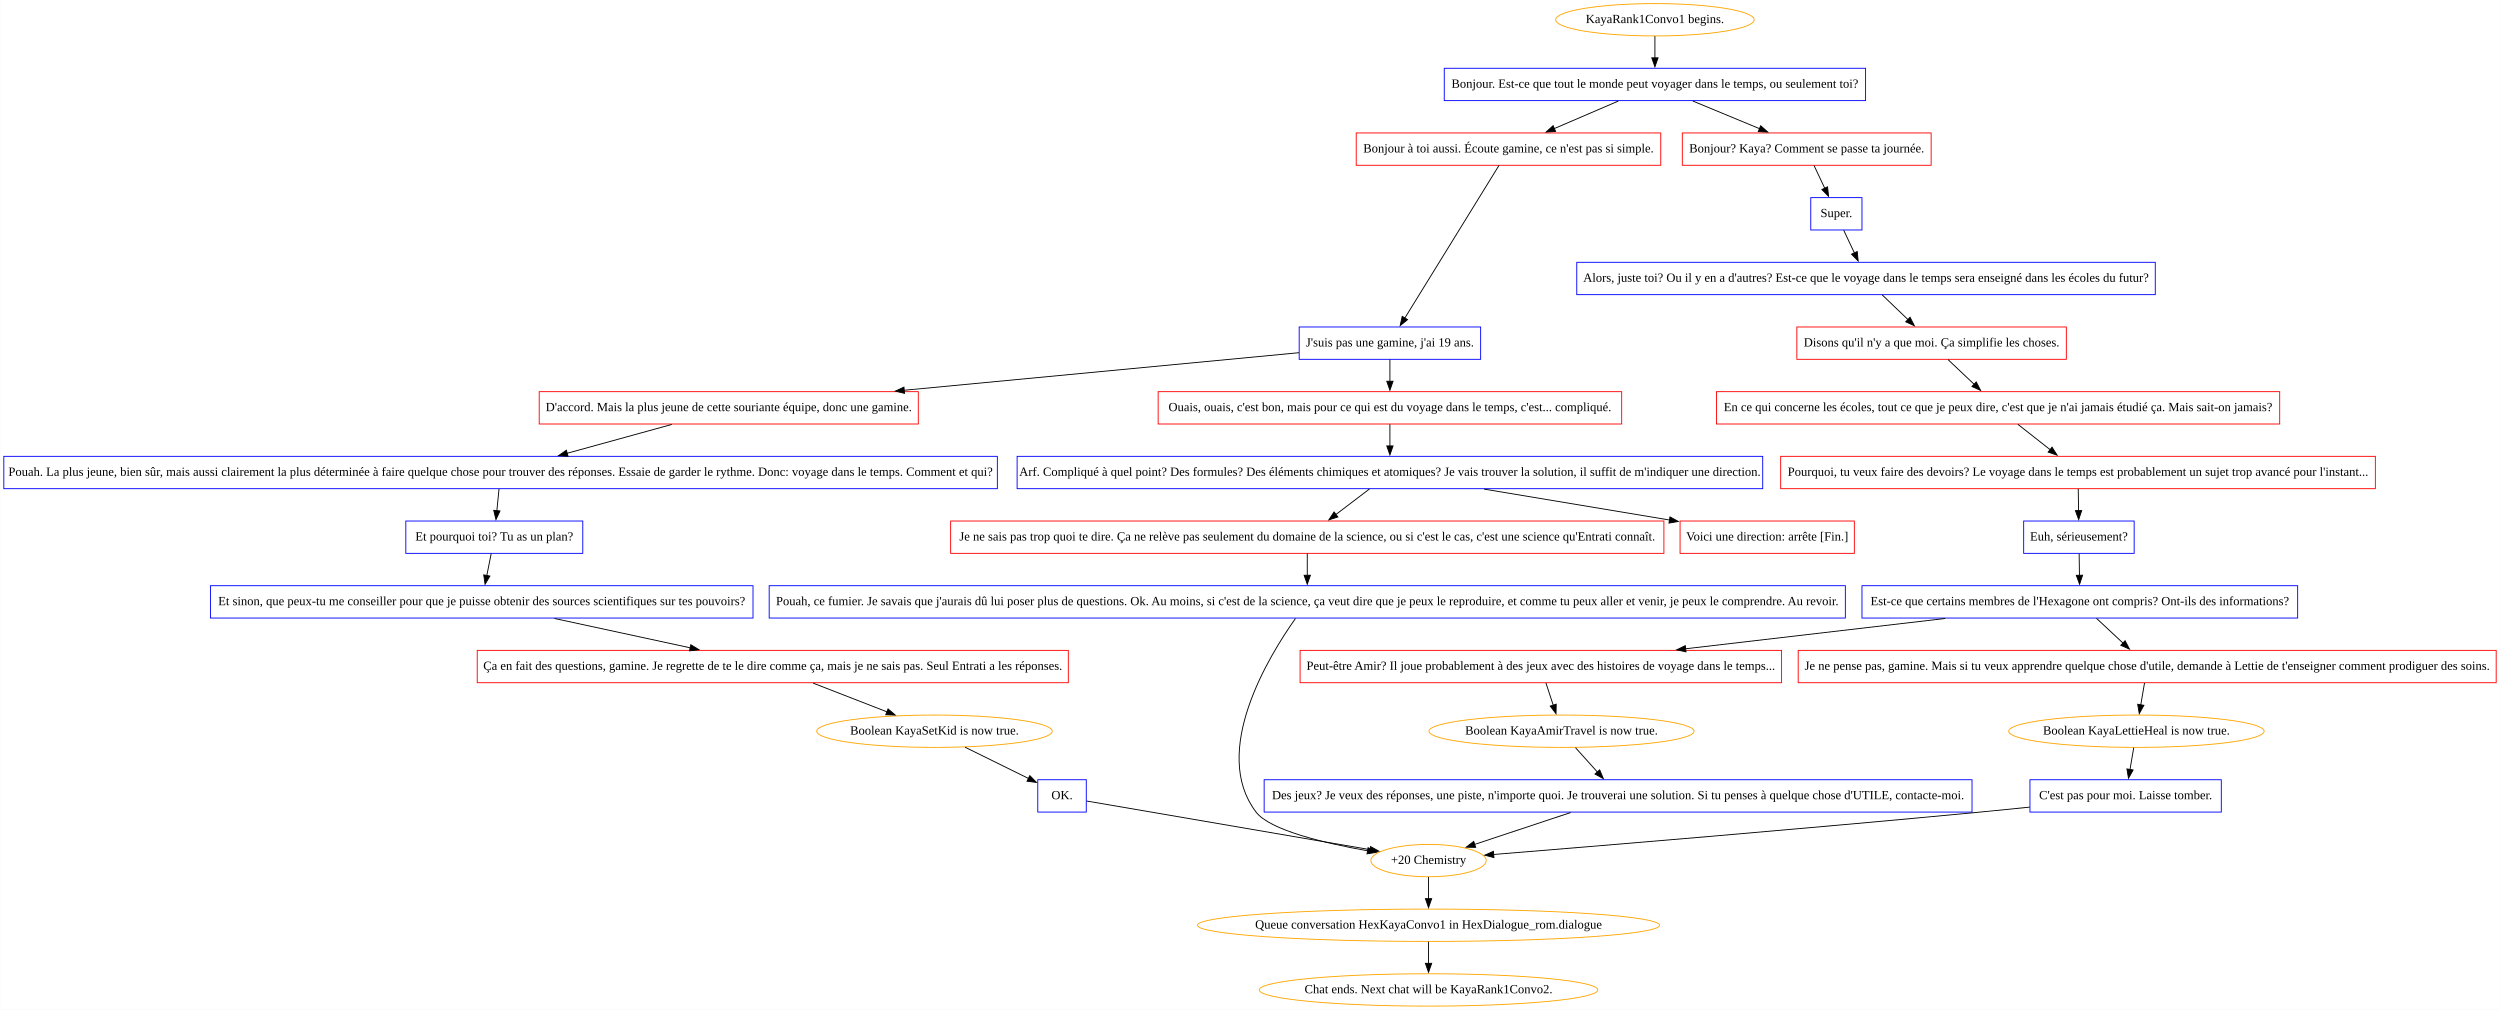
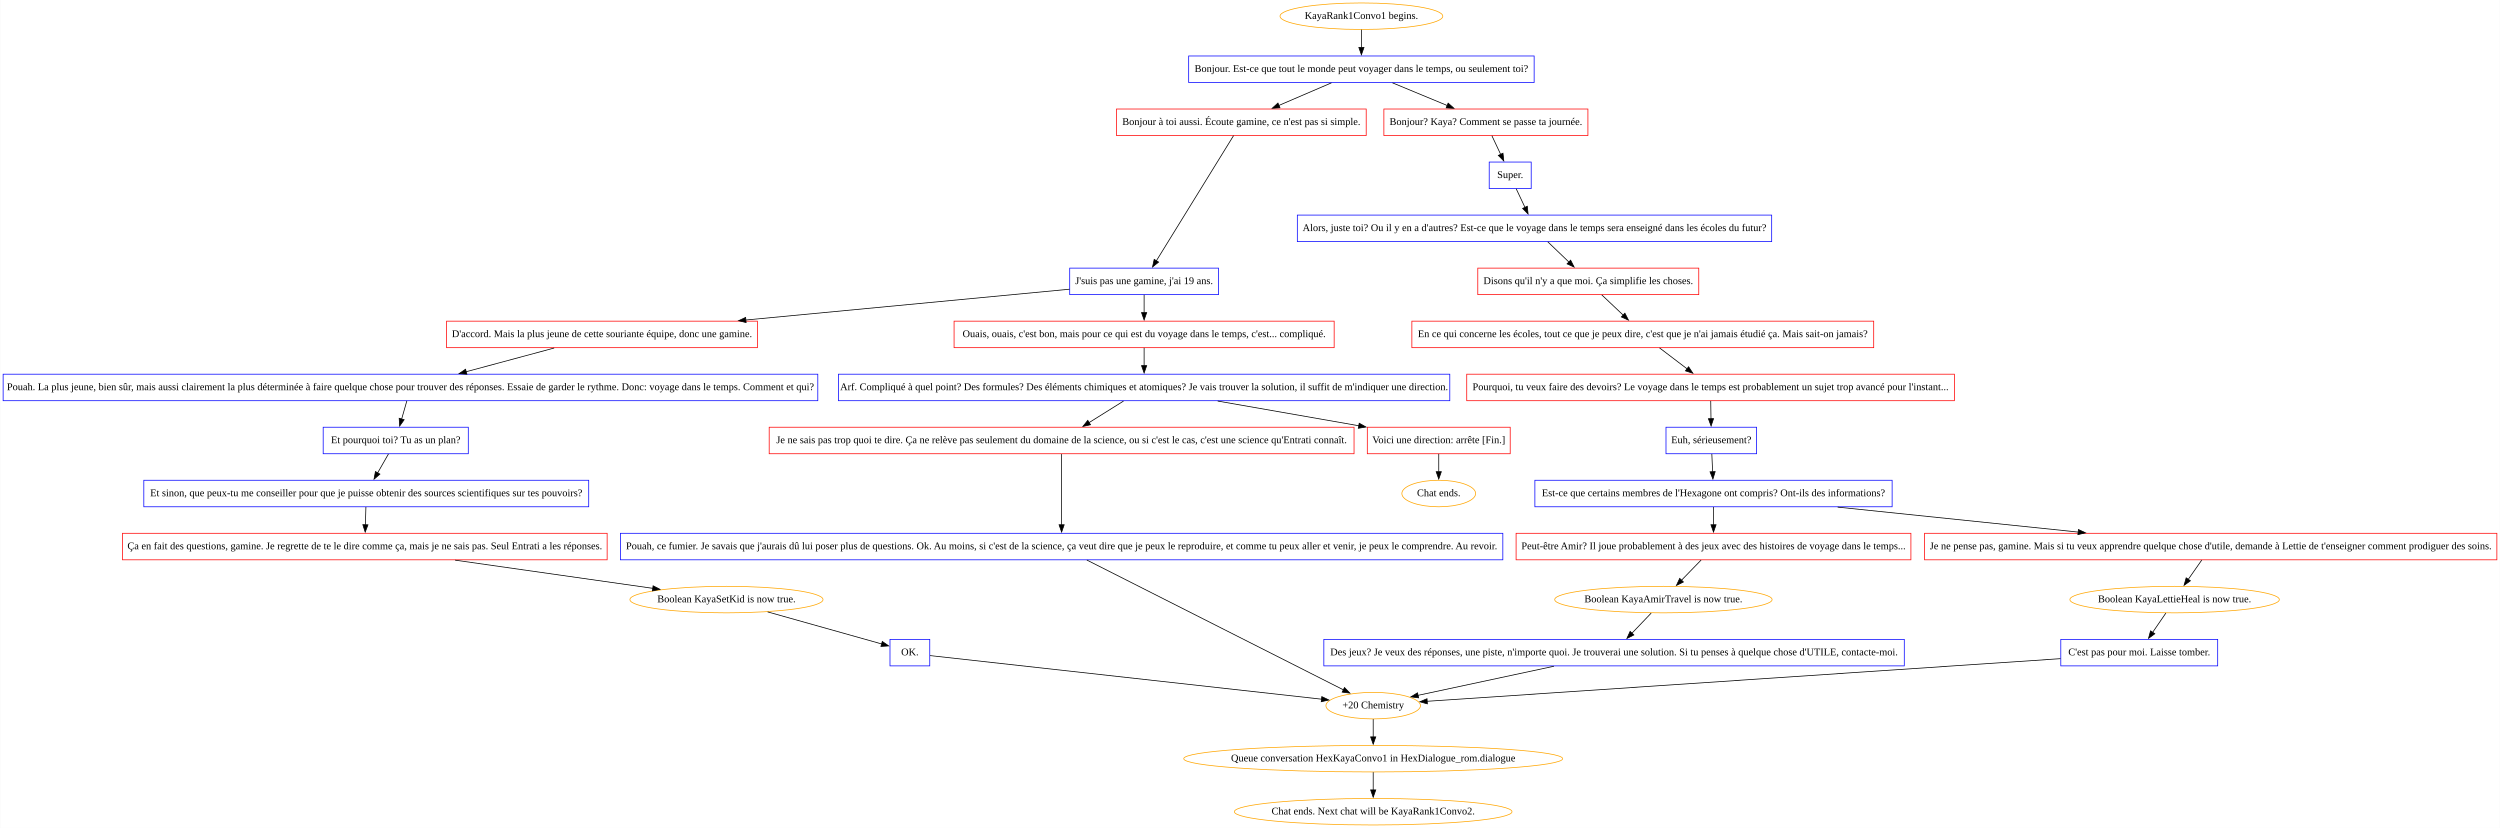
- <svg xmlns="http://www.w3.org/2000/svg" width="2783pt" height="1124pt" viewBox="0.00 0.00 2782.50 1124.00">
+ <svg xmlns="http://www.w3.org/2000/svg" width="3394pt" height="1124pt" viewBox="0.00 0.00 3393.50 1124.00">
  <g id="graph0" class="graph" transform="scale(1 1) rotate(0) translate(4 1120)">
-     <polygon fill="white" stroke="none" points="-4,4 -4,-1120 2778.5,-1120 2778.5,4 -4,4" />
+     <polygon fill="white" stroke="none" points="-4,4 -4,-1120 3389.5,-1120 3389.5,4 -4,4" />
    <g id="node1" class="node">
-       <ellipse fill="none" stroke="orange" cx="1838" cy="-1098" rx="110.48" ry="18" />
-       <text text-anchor="middle" x="1838" y="-1094.3" font-family="Times New Roman,serif" font-size="14.00">KayaRank1Convo1 begins.</text>
+       <ellipse fill="none" stroke="orange" cx="1844" cy="-1098" rx="110.48" ry="18" />
+       <text text-anchor="middle" x="1844" y="-1094.3" font-family="Times New Roman,serif" font-size="14.00">KayaRank1Convo1 begins.</text>
    </g>
    <g id="node2" class="node">
-       <polygon fill="none" stroke="blue" points="2072.5,-1044 1603.5,-1044 1603.5,-1008 2072.5,-1008 2072.5,-1044" />
-       <text text-anchor="middle" x="1838" y="-1022.3" font-family="Times New Roman,serif" font-size="14.00">Bonjour. Est-ce que tout le monde peut voyager dans le temps, ou seulement toi?</text>
+       <polygon fill="none" stroke="blue" points="2078.5,-1044 1609.5,-1044 1609.5,-1008 2078.5,-1008 2078.5,-1044" />
+       <text text-anchor="middle" x="1844" y="-1022.3" font-family="Times New Roman,serif" font-size="14.00">Bonjour. Est-ce que tout le monde peut voyager dans le temps, ou seulement toi?</text>
    </g>
    <g id="edge1" class="edge">
-       <path fill="none" stroke="black" d="M1838,-1079.7C1838,-1072.41 1838,-1063.73 1838,-1055.54" />
-       <polygon fill="black" stroke="black" points="1841.5,-1055.62 1838,-1045.62 1834.5,-1055.62 1841.5,-1055.62" />
+       <path fill="none" stroke="black" d="M1844,-1079.7C1844,-1072.41 1844,-1063.73 1844,-1055.54" />
+       <polygon fill="black" stroke="black" points="1847.5,-1055.62 1844,-1045.62 1840.5,-1055.62 1847.5,-1055.62" />
    </g>
    <g id="node3" class="node">
-       <polygon fill="none" stroke="red" points="1844.5,-972 1505.5,-972 1505.5,-936 1844.5,-936 1844.5,-972" />
-       <text text-anchor="middle" x="1675" y="-950.3" font-family="Times New Roman,serif" font-size="14.00">Bonjour à toi aussi. Écoute gamine, ce n'est pas si simple.</text>
+       <polygon fill="none" stroke="red" points="1850.5,-972 1511.5,-972 1511.5,-936 1850.5,-936 1850.5,-972" />
+       <text text-anchor="middle" x="1681" y="-950.3" font-family="Times New Roman,serif" font-size="14.00">Bonjour à toi aussi. Écoute gamine, ce n'est pas si simple.</text>
    </g>
    <g id="edge2" class="edge">
-       <path fill="none" stroke="black" d="M1797.29,-1007.52C1775.62,-998.21 1748.77,-986.68 1725.75,-976.79" />
-       <polygon fill="black" stroke="black" points="1727.43,-973.71 1716.87,-972.98 1724.67,-980.14 1727.43,-973.71" />
+       <path fill="none" stroke="black" d="M1803.29,-1007.52C1781.62,-998.21 1754.77,-986.68 1731.75,-976.79" />
+       <polygon fill="black" stroke="black" points="1733.43,-973.71 1722.87,-972.98 1730.67,-980.14 1733.43,-973.71" />
    </g>
    <g id="node4" class="node">
-       <polygon fill="none" stroke="red" points="2145.5,-972 1868.5,-972 1868.5,-936 2145.5,-936 2145.5,-972" />
-       <text text-anchor="middle" x="2007" y="-950.3" font-family="Times New Roman,serif" font-size="14.00">Bonjour? Kaya? Comment se passe ta journée.</text>
+       <polygon fill="none" stroke="red" points="2151.5,-972 1874.5,-972 1874.5,-936 2151.5,-936 2151.5,-972" />
+       <text text-anchor="middle" x="2013" y="-950.3" font-family="Times New Roman,serif" font-size="14.00">Bonjour? Kaya? Comment se passe ta journée.</text>
    </g>
    <g id="edge3" class="edge">
-       <path fill="none" stroke="black" d="M1880.21,-1007.52C1902.78,-998.17 1930.77,-986.57 1954.71,-976.66" />
-       <polygon fill="black" stroke="black" points="1955.74,-980.02 1963.64,-972.96 1953.06,-973.55 1955.74,-980.02" />
+       <path fill="none" stroke="black" d="M1886.21,-1007.52C1908.78,-998.17 1936.77,-986.57 1960.71,-976.66" />
+       <polygon fill="black" stroke="black" points="1961.74,-980.02 1969.64,-972.96 1959.06,-973.55 1961.74,-980.02" />
    </g>
    <g id="node5" class="node">
-       <polygon fill="none" stroke="blue" points="1644,-756 1442,-756 1442,-720 1644,-720 1644,-756" />
-       <text text-anchor="middle" x="1543" y="-734.3" font-family="Times New Roman,serif" font-size="14.00">J'suis pas une gamine, j'ai 19 ans.</text>
+       <polygon fill="none" stroke="blue" points="1650,-756 1448,-756 1448,-720 1650,-720 1650,-756" />
+       <text text-anchor="middle" x="1549" y="-734.3" font-family="Times New Roman,serif" font-size="14.00">J'suis pas une gamine, j'ai 19 ans.</text>
    </g>
    <g id="edge4" class="edge">
-       <path fill="none" stroke="black" d="M1664.42,-935.85C1641.49,-898.68 1587.07,-810.44 1559.54,-765.82" />
-       <polygon fill="black" stroke="black" points="1562.65,-764.19 1554.42,-757.52 1556.69,-767.87 1562.65,-764.19" />
+       <path fill="none" stroke="black" d="M1670.42,-935.85C1647.49,-898.68 1593.07,-810.44 1565.54,-765.82" />
+       <polygon fill="black" stroke="black" points="1568.65,-764.19 1560.42,-757.52 1562.69,-767.87 1568.65,-764.19" />
    </g>
    <g id="node6" class="node">
-       <polygon fill="none" stroke="blue" points="2068.5,-900 2011.5,-900 2011.5,-864 2068.5,-864 2068.5,-900" />
-       <text text-anchor="middle" x="2040" y="-878.3" font-family="Times New Roman,serif" font-size="14.00">Super. </text>
+       <polygon fill="none" stroke="blue" points="2074.5,-900 2017.5,-900 2017.5,-864 2074.5,-864 2074.5,-900" />
+       <text text-anchor="middle" x="2046" y="-878.3" font-family="Times New Roman,serif" font-size="14.00">Super. </text>
    </g>
    <g id="edge5" class="edge">
-       <path fill="none" stroke="black" d="M2015.16,-935.7C2018.75,-928.07 2023.07,-918.92 2027.08,-910.4" />
-       <polygon fill="black" stroke="black" points="2030.19,-912.01 2031.29,-901.47 2023.86,-909.03 2030.19,-912.01" />
+       <path fill="none" stroke="black" d="M2021.16,-935.7C2024.75,-928.07 2029.07,-918.92 2033.08,-910.4" />
+       <polygon fill="black" stroke="black" points="2036.19,-912.01 2037.29,-901.47 2029.86,-909.03 2036.19,-912.01" />
    </g>
    <g id="node7" class="node">
-       <polygon fill="none" stroke="red" points="1018,-684 596,-684 596,-648 1018,-648 1018,-684" />
-       <text text-anchor="middle" x="807" y="-662.3" font-family="Times New Roman,serif" font-size="14.00">D'accord. Mais la plus jeune de cette souriante équipe, donc une gamine.</text>
+       <polygon fill="none" stroke="red" points="1024,-684 602,-684 602,-648 1024,-648 1024,-684" />
+       <text text-anchor="middle" x="813" y="-662.3" font-family="Times New Roman,serif" font-size="14.00">D'accord. Mais la plus jeune de cette souriante équipe, donc une gamine.</text>
    </g>
    <g id="edge6" class="edge">
-       <path fill="none" stroke="black" d="M1441.82,-727.38C1328.94,-716.64 1143.62,-699.02 1002.27,-685.57" />
-       <polygon fill="black" stroke="black" points="1002.68,-682.1 992.4,-684.63 1002.02,-689.06 1002.68,-682.1" />
+       <path fill="none" stroke="black" d="M1447.82,-727.38C1334.94,-716.64 1149.62,-699.02 1008.27,-685.57" />
+       <polygon fill="black" stroke="black" points="1008.68,-682.1 998.4,-684.63 1008.02,-689.06 1008.68,-682.1" />
    </g>
    <g id="node8" class="node">
-       <polygon fill="none" stroke="red" points="1801,-684 1285,-684 1285,-648 1801,-648 1801,-684" />
-       <text text-anchor="middle" x="1543" y="-662.3" font-family="Times New Roman,serif" font-size="14.00">Ouais, ouais, c'est bon, mais pour ce qui est du voyage dans le temps, c'est... compliqué.</text>
+       <polygon fill="none" stroke="red" points="1807,-684 1291,-684 1291,-648 1807,-648 1807,-684" />
+       <text text-anchor="middle" x="1549" y="-662.3" font-family="Times New Roman,serif" font-size="14.00">Ouais, ouais, c'est bon, mais pour ce qui est du voyage dans le temps, c'est... compliqué.</text>
    </g>
    <g id="edge7" class="edge">
-       <path fill="none" stroke="black" d="M1543,-719.7C1543,-712.41 1543,-703.73 1543,-695.54" />
-       <polygon fill="black" stroke="black" points="1546.5,-695.62 1543,-685.62 1539.5,-695.62 1546.5,-695.62" />
+       <path fill="none" stroke="black" d="M1549,-719.7C1549,-712.41 1549,-703.73 1549,-695.54" />
+       <polygon fill="black" stroke="black" points="1552.5,-695.62 1549,-685.62 1545.5,-695.62 1552.5,-695.62" />
    </g>
    <g id="node9" class="node">
-       <polygon fill="none" stroke="blue" points="2395,-828 1751,-828 1751,-792 2395,-792 2395,-828" />
-       <text text-anchor="middle" x="2073" y="-806.3" font-family="Times New Roman,serif" font-size="14.00">Alors, juste toi? Ou il y en a d'autres? Est-ce que le voyage dans le temps sera enseigné dans les écoles du futur?</text>
+       <polygon fill="none" stroke="blue" points="2401,-828 1757,-828 1757,-792 2401,-792 2401,-828" />
+       <text text-anchor="middle" x="2079" y="-806.3" font-family="Times New Roman,serif" font-size="14.00">Alors, juste toi? Ou il y en a d'autres? Est-ce que le voyage dans le temps sera enseigné dans les écoles du futur?</text>
    </g>
    <g id="edge8" class="edge">
-       <path fill="none" stroke="black" d="M2048.16,-863.7C2051.75,-856.07 2056.07,-846.92 2060.08,-838.4" />
-       <polygon fill="black" stroke="black" points="2063.19,-840.01 2064.29,-829.47 2056.86,-837.03 2063.19,-840.01" />
+       <path fill="none" stroke="black" d="M2054.16,-863.7C2057.75,-856.07 2062.07,-846.92 2066.08,-838.4" />
+       <polygon fill="black" stroke="black" points="2069.19,-840.01 2070.29,-829.47 2062.86,-837.03 2069.19,-840.01" />
    </g>
    <g id="node10" class="node">
      <polygon fill="none" stroke="blue" points="1106,-612 0,-612 0,-576 1106,-576 1106,-612" />
      <text text-anchor="middle" x="553" y="-590.3" font-family="Times New Roman,serif" font-size="14.00">Pouah. La plus jeune, bien sûr, mais aussi clairement la plus déterminée à faire quelque chose pour trouver des réponses. Essaie de garder le rythme. Donc: voyage dans le temps. Comment et qui?</text>
    </g>
    <g id="edge9" class="edge">
-       <path fill="none" stroke="black" d="M743.56,-647.52C708.12,-637.75 663.78,-625.53 626.79,-615.34" />
-       <polygon fill="black" stroke="black" points="628.1,-612.07 617.53,-612.78 626.24,-618.81 628.1,-612.07" />
+       <path fill="none" stroke="black" d="M748.06,-647.52C711.78,-637.75 666.4,-625.53 628.54,-615.34" />
+       <polygon fill="black" stroke="black" points="629.59,-612 619.02,-612.78 627.77,-618.75 629.59,-612" />
    </g>
    <g id="node11" class="node">
-       <polygon fill="none" stroke="blue" points="1958,-612 1128,-612 1128,-576 1958,-576 1958,-612" />
-       <text text-anchor="middle" x="1543" y="-590.3" font-family="Times New Roman,serif" font-size="14.00">Arf. Compliqué à quel point? Des formules? Des éléments chimiques et atomiques? Je vais trouver la solution, il suffit de m'indiquer une direction.</text>
+       <polygon fill="none" stroke="blue" points="1964,-612 1134,-612 1134,-576 1964,-576 1964,-612" />
+       <text text-anchor="middle" x="1549" y="-590.3" font-family="Times New Roman,serif" font-size="14.00">Arf. Compliqué à quel point? Des formules? Des éléments chimiques et atomiques? Je vais trouver la solution, il suffit de m'indiquer une direction.</text>
    </g>
    <g id="edge10" class="edge">
-       <path fill="none" stroke="black" d="M1543,-647.7C1543,-640.41 1543,-631.73 1543,-623.54" />
-       <polygon fill="black" stroke="black" points="1546.5,-623.62 1543,-613.62 1539.5,-623.62 1546.5,-623.62" />
+       <path fill="none" stroke="black" d="M1549,-647.7C1549,-640.41 1549,-631.73 1549,-623.54" />
+       <polygon fill="black" stroke="black" points="1552.5,-623.62 1549,-613.62 1545.5,-623.62 1552.5,-623.62" />
    </g>
    <g id="node12" class="node">
-       <polygon fill="none" stroke="red" points="2296,-756 1996,-756 1996,-720 2296,-720 2296,-756" />
-       <text text-anchor="middle" x="2146" y="-734.3" font-family="Times New Roman,serif" font-size="14.00">Disons qu'il n'y a que moi. Ça simplifie les choses.</text>
+       <polygon fill="none" stroke="red" points="2302,-756 2002,-756 2002,-720 2302,-720 2302,-756" />
+       <text text-anchor="middle" x="2152" y="-734.3" font-family="Times New Roman,serif" font-size="14.00">Disons qu'il n'y a que moi. Ça simplifie les choses.</text>
    </g>
    <g id="edge11" class="edge">
-       <path fill="none" stroke="black" d="M2091.04,-791.7C2099.73,-783.37 2110.31,-773.22 2119.86,-764.07" />
-       <polygon fill="black" stroke="black" points="2122.02,-766.84 2126.82,-757.39 2117.18,-761.79 2122.02,-766.84" />
+       <path fill="none" stroke="black" d="M2097.04,-791.7C2105.73,-783.37 2116.31,-773.22 2125.86,-764.07" />
+       <polygon fill="black" stroke="black" points="2128.02,-766.84 2132.82,-757.39 2123.18,-761.79 2128.02,-766.84" />
    </g>
    <g id="node13" class="node">
-       <polygon fill="none" stroke="blue" points="644.5,-540 447.5,-540 447.5,-504 644.5,-504 644.5,-540" />
-       <text text-anchor="middle" x="546" y="-518.3" font-family="Times New Roman,serif" font-size="14.00">Et pourquoi toi? Tu as un plan? </text>
+       <polygon fill="none" stroke="blue" points="631.5,-540 434.5,-540 434.5,-504 631.5,-504 631.5,-540" />
+       <text text-anchor="middle" x="533" y="-518.3" font-family="Times New Roman,serif" font-size="14.00">Et pourquoi toi? Tu as un plan? </text>
    </g>
    <g id="edge12" class="edge">
-       <path fill="none" stroke="black" d="M551.27,-575.7C550.54,-568.41 549.67,-559.73 548.85,-551.54" />
-       <polygon fill="black" stroke="black" points="552.34,-551.21 547.86,-541.61 545.37,-551.91 552.34,-551.21" />
+       <path fill="none" stroke="black" d="M548.06,-575.7C545.92,-568.24 543.38,-559.32 540.99,-550.97" />
+       <polygon fill="black" stroke="black" points="544.42,-550.21 538.3,-541.56 537.68,-552.14 544.42,-550.21" />
    </g>
    <g id="node14" class="node">
-       <polygon fill="none" stroke="red" points="1848,-540 1054,-540 1054,-504 1848,-504 1848,-540" />
-       <text text-anchor="middle" x="1451" y="-518.3" font-family="Times New Roman,serif" font-size="14.00">Je ne sais pas trop quoi te dire. Ça ne relève pas seulement du domaine de la science, ou si c'est le cas, c'est une science qu'Entrati connaît.</text>
+       <polygon fill="none" stroke="red" points="1834,-540 1040,-540 1040,-504 1834,-504 1834,-540" />
+       <text text-anchor="middle" x="1437" y="-518.3" font-family="Times New Roman,serif" font-size="14.00">Je ne sais pas trop quoi te dire. Ça ne relève pas seulement du domaine de la science, ou si c'est le cas, c'est une science qu'Entrati connaît.</text>
    </g>
    <g id="edge13" class="edge">
-       <path fill="none" stroke="black" d="M1520.26,-575.7C1508.98,-567.11 1495.17,-556.61 1482.86,-547.24" />
-       <polygon fill="black" stroke="black" points="1485.08,-544.53 1475,-541.26 1480.84,-550.1 1485.08,-544.53" />
+       <path fill="none" stroke="black" d="M1521.03,-575.52C1506.89,-566.68 1489.54,-555.84 1474.28,-546.3" />
+       <polygon fill="black" stroke="black" points="1476.24,-543.39 1465.9,-541.06 1472.53,-549.33 1476.24,-543.39" />
    </g>
    <g id="node15" class="node">
-       <polygon fill="none" stroke="red" points="2060,-540 1866,-540 1866,-504 2060,-504 2060,-540" />
-       <text text-anchor="middle" x="1963" y="-518.3" font-family="Times New Roman,serif" font-size="14.00">Voici une direction: arrête [Fin.]</text>
+       <polygon fill="none" stroke="red" points="2046,-540 1852,-540 1852,-504 2046,-504 2046,-540" />
+       <text text-anchor="middle" x="1949" y="-518.3" font-family="Times New Roman,serif" font-size="14.00">Voici une direction: arrête [Fin.]</text>
    </g>
    <g id="edge14" class="edge">
-       <path fill="none" stroke="black" d="M1647.9,-575.52C1710.82,-565.03 1790.69,-551.72 1854.28,-541.12" />
-       <polygon fill="black" stroke="black" points="1854.77,-544.59 1864.06,-539.49 1853.62,-537.68 1854.77,-544.59" />
+       <path fill="none" stroke="black" d="M1648.91,-575.52C1707.29,-565.3 1781,-552.4 1840.76,-541.94" />
+       <polygon fill="black" stroke="black" points="1841.01,-545.45 1850.26,-540.28 1839.8,-538.56 1841.01,-545.45" />
    </g>
    <g id="node16" class="node">
-       <polygon fill="none" stroke="red" points="2533.5,-684 1906.5,-684 1906.5,-648 2533.5,-648 2533.5,-684" />
-       <text text-anchor="middle" x="2220" y="-662.3" font-family="Times New Roman,serif" font-size="14.00">En ce qui concerne les écoles, tout ce que je peux dire, c'est que je n'ai jamais étudié ça. Mais sait-on jamais? </text>
+       <polygon fill="none" stroke="red" points="2539.5,-684 1912.5,-684 1912.5,-648 2539.5,-648 2539.5,-684" />
+       <text text-anchor="middle" x="2226" y="-662.3" font-family="Times New Roman,serif" font-size="14.00">En ce qui concerne les écoles, tout ce que je peux dire, c'est que je n'ai jamais étudié ça. Mais sait-on jamais? </text>
    </g>
    <g id="edge15" class="edge">
-       <path fill="none" stroke="black" d="M2164.29,-719.7C2173.1,-711.37 2183.82,-701.22 2193.5,-692.07" />
-       <polygon fill="black" stroke="black" points="2195.7,-694.8 2200.56,-685.39 2190.89,-689.72 2195.7,-694.8" />
+       <path fill="none" stroke="black" d="M2170.29,-719.7C2179.1,-711.37 2189.82,-701.22 2199.5,-692.07" />
+       <polygon fill="black" stroke="black" points="2201.7,-694.8 2206.56,-685.39 2196.89,-689.72 2201.7,-694.8" />
    </g>
    <g id="node17" class="node">
-       <polygon fill="none" stroke="blue" points="834,-468 230,-468 230,-432 834,-432 834,-468" />
-       <text text-anchor="middle" x="532" y="-446.3" font-family="Times New Roman,serif" font-size="14.00">Et sinon, que peux-tu me conseiller pour que je puisse obtenir des sources scientifiques sur tes pouvoirs?</text>
+       <polygon fill="none" stroke="blue" points="795,-468 191,-468 191,-432 795,-432 795,-468" />
+       <text text-anchor="middle" x="493" y="-446.3" font-family="Times New Roman,serif" font-size="14.00">Et sinon, que peux-tu me conseiller pour que je puisse obtenir des sources scientifiques sur tes pouvoirs?</text>
    </g>
    <g id="edge16" class="edge">
-       <path fill="none" stroke="black" d="M542.54,-503.7C541.06,-496.32 539.3,-487.52 537.65,-479.25" />
-       <polygon fill="black" stroke="black" points="541.11,-478.71 535.72,-469.59 534.25,-480.08 541.11,-478.71" />
+       <path fill="none" stroke="black" d="M523.11,-503.7C518.66,-495.9 513.29,-486.51 508.33,-477.83" />
+       <polygon fill="black" stroke="black" points="511.53,-476.36 503.52,-469.42 505.45,-479.84 511.53,-476.36" />
    </g>
    <g id="node18" class="node">
-       <polygon fill="none" stroke="blue" points="2050,-468 852,-468 852,-432 2050,-432 2050,-468" />
-       <text text-anchor="middle" x="1451" y="-446.3" font-family="Times New Roman,serif" font-size="14.00">Pouah, ce fumier. Je savais que j'aurais dû lui poser plus de questions. Ok. Au moins, si c'est de la science, ça veut dire que je peux le reproduire, et comme tu peux aller et venir, je peux le comprendre. Au revoir.</text>
+       <polygon fill="none" stroke="blue" points="2036,-396 838,-396 838,-360 2036,-360 2036,-396" />
+       <text text-anchor="middle" x="1437" y="-374.3" font-family="Times New Roman,serif" font-size="14.00">Pouah, ce fumier. Je savais que j'aurais dû lui poser plus de questions. Ok. Au moins, si c'est de la science, ça veut dire que je peux le reproduire, et comme tu peux aller et venir, je peux le comprendre. Au revoir.</text>
    </g>
    <g id="edge17" class="edge">
-       <path fill="none" stroke="black" d="M1451,-503.7C1451,-496.41 1451,-487.73 1451,-479.54" />
-       <polygon fill="black" stroke="black" points="1454.5,-479.62 1451,-469.62 1447.5,-479.62 1454.5,-479.62" />
+       <path fill="none" stroke="black" d="M1437,-503.59C1437,-479.61 1437,-436.14 1437,-407.42" />
+       <polygon fill="black" stroke="black" points="1440.5,-407.62 1437,-397.62 1433.5,-407.62 1440.5,-407.62" />
    </g>
    <g id="node19" class="node">
-       <polygon fill="none" stroke="red" points="2640,-612 1978,-612 1978,-576 2640,-576 2640,-612" />
-       <text text-anchor="middle" x="2309" y="-590.3" font-family="Times New Roman,serif" font-size="14.00">Pourquoi, tu veux faire des devoirs? Le voyage dans le temps est probablement un sujet trop avancé pour l'instant...</text>
+       <ellipse fill="none" stroke="orange" cx="1949" cy="-450" rx="50.09" ry="18" />
+       <text text-anchor="middle" x="1949" y="-446.3" font-family="Times New Roman,serif" font-size="14.00">Chat ends.</text>
    </g>
    <g id="edge18" class="edge">
-       <path fill="none" stroke="black" d="M2242,-647.7C2252.91,-639.11 2266.27,-628.61 2278.18,-619.24" />
-       <polygon fill="black" stroke="black" points="2280.06,-622.22 2285.75,-613.28 2275.73,-616.71 2280.06,-622.22" />
+       <path fill="none" stroke="black" d="M1949,-503.7C1949,-496.41 1949,-487.73 1949,-479.54" />
+       <polygon fill="black" stroke="black" points="1952.5,-479.62 1949,-469.62 1945.5,-479.62 1952.5,-479.62" />
    </g>
    <g id="node20" class="node">
-       <polygon fill="none" stroke="red" points="1185,-396 527,-396 527,-360 1185,-360 1185,-396" />
-       <text text-anchor="middle" x="856" y="-374.3" font-family="Times New Roman,serif" font-size="14.00">Ça en fait des questions, gamine. Je regrette de te le dire comme ça, mais je ne sais pas. Seul Entrati a les réponses.</text>
+       <polygon fill="none" stroke="red" points="2649,-612 1987,-612 1987,-576 2649,-576 2649,-612" />
+       <text text-anchor="middle" x="2318" y="-590.3" font-family="Times New Roman,serif" font-size="14.00">Pourquoi, tu veux faire des devoirs? Le voyage dans le temps est probablement un sujet trop avancé pour l'instant...</text>
    </g>
    <g id="edge19" class="edge">
-       <path fill="none" stroke="black" d="M612.92,-431.52C658.82,-421.6 716.42,-409.16 764.02,-398.87" />
-       <polygon fill="black" stroke="black" points="764.75,-402.29 773.79,-396.76 763.27,-395.45 764.75,-402.29" />
+       <path fill="none" stroke="black" d="M2248.74,-647.7C2260.02,-639.11 2273.83,-628.61 2286.14,-619.24" />
+       <polygon fill="black" stroke="black" points="2288.16,-622.1 2294,-613.26 2283.92,-616.53 2288.16,-622.1" />
    </g>
    <g id="node21" class="node">
-       <ellipse fill="none" stroke="orange" cx="1586" cy="-162" rx="64.19" ry="18" />
-       <text text-anchor="middle" x="1586" y="-158.3" font-family="Times New Roman,serif" font-size="14.00">+20 Chemistry</text>
+       <polygon fill="none" stroke="red" points="820,-396 162,-396 162,-360 820,-360 820,-396" />
+       <text text-anchor="middle" x="491" y="-374.3" font-family="Times New Roman,serif" font-size="14.00">Ça en fait des questions, gamine. Je regrette de te le dire comme ça, mais je ne sais pas. Seul Entrati a les réponses.</text>
    </g>
    <g id="edge20" class="edge">
-       <path fill="none" stroke="black" d="M1437.88,-431.52C1408.31,-389.83 1342.92,-283.1 1394,-216 1409.26,-195.96 1469.31,-181.57 1518.24,-172.88" />
-       <polygon fill="black" stroke="black" points="1518.69,-176.36 1527.95,-171.21 1517.5,-169.46 1518.69,-176.36" />
+       <path fill="none" stroke="black" d="M492.51,-431.7C492.3,-424.41 492.05,-415.73 491.82,-407.54" />
+       <polygon fill="black" stroke="black" points="495.32,-407.51 491.53,-397.62 488.32,-407.71 495.32,-407.51" />
    </g>
    <g id="node22" class="node">
-       <polygon fill="none" stroke="blue" points="2371.5,-540 2248.5,-540 2248.5,-504 2371.5,-504 2371.5,-540" />
-       <text text-anchor="middle" x="2310" y="-518.3" font-family="Times New Roman,serif" font-size="14.00">Euh, sérieusement?</text>
+       <ellipse fill="none" stroke="orange" cx="1860" cy="-162" rx="64.19" ry="18" />
+       <text text-anchor="middle" x="1860" y="-158.3" font-family="Times New Roman,serif" font-size="14.00">+20 Chemistry</text>
    </g>
    <g id="edge21" class="edge">
-       <path fill="none" stroke="black" d="M2309.25,-575.7C2309.35,-568.41 2309.48,-559.73 2309.59,-551.54" />
-       <polygon fill="black" stroke="black" points="2313.09,-551.67 2309.73,-541.62 2306.09,-551.57 2313.09,-551.67" />
+       <path fill="none" stroke="black" d="M1471.26,-359.67C1548.68,-320.5 1736.86,-225.3 1819.71,-183.38" />
+       <polygon fill="black" stroke="black" points="1821.05,-186.63 1828.39,-178.99 1817.89,-180.38 1821.05,-186.63" />
    </g>
    <g id="node23" class="node">
-       <ellipse fill="none" stroke="orange" cx="1036" cy="-306" rx="131.08" ry="18" />
-       <text text-anchor="middle" x="1036" y="-302.3" font-family="Times New Roman,serif" font-size="14.00">Boolean KayaSetKid is now true.</text>
+       <polygon fill="none" stroke="blue" points="2380.5,-540 2257.5,-540 2257.5,-504 2380.5,-504 2380.5,-540" />
+       <text text-anchor="middle" x="2319" y="-518.3" font-family="Times New Roman,serif" font-size="14.00">Euh, sérieusement?</text>
    </g>
    <g id="edge22" class="edge">
-       <path fill="none" stroke="black" d="M900.96,-359.52C925.94,-349.8 957.17,-337.66 983.3,-327.5" />
-       <polygon fill="black" stroke="black" points="984.32,-330.85 992.37,-323.97 981.78,-324.33 984.32,-330.85" />
+       <path fill="none" stroke="black" d="M2318.25,-575.7C2318.35,-568.41 2318.48,-559.73 2318.59,-551.54" />
+       <polygon fill="black" stroke="black" points="2322.09,-551.67 2318.73,-541.62 2315.09,-551.57 2322.09,-551.67" />
    </g>
    <g id="node24" class="node">
-       <ellipse fill="none" stroke="orange" cx="1586" cy="-90" rx="257.25" ry="18" />
-       <text text-anchor="middle" x="1586" y="-86.3" font-family="Times New Roman,serif" font-size="14.00">Queue conversation HexKayaConvo1 in HexDialogue_rom.dialogue</text>
+       <ellipse fill="none" stroke="orange" cx="982" cy="-306" rx="131.08" ry="18" />
+       <text text-anchor="middle" x="982" y="-302.3" font-family="Times New Roman,serif" font-size="14.00">Boolean KayaSetKid is now true.</text>
    </g>
    <g id="edge23" class="edge">
-       <path fill="none" stroke="black" d="M1586,-143.7C1586,-136.41 1586,-127.73 1586,-119.54" />
-       <polygon fill="black" stroke="black" points="1589.5,-119.62 1586,-109.62 1582.5,-119.62 1589.5,-119.62" />
+       <path fill="none" stroke="black" d="M613.63,-359.52C696.48,-347.71 804.47,-332.31 882.08,-321.25" />
+       <polygon fill="black" stroke="black" points="882.4,-324.74 891.8,-319.86 881.41,-317.81 882.4,-324.74" />
    </g>
    <g id="node25" class="node">
-       <polygon fill="none" stroke="blue" points="2553.5,-468 2068.5,-468 2068.5,-432 2553.5,-432 2553.5,-468" />
-       <text text-anchor="middle" x="2311" y="-446.3" font-family="Times New Roman,serif" font-size="14.00">Est-ce que certains membres de l'Hexagone ont compris? Ont-ils des informations? </text>
+       <ellipse fill="none" stroke="orange" cx="1860" cy="-90" rx="257.25" ry="18" />
+       <text text-anchor="middle" x="1860" y="-86.3" font-family="Times New Roman,serif" font-size="14.00">Queue conversation HexKayaConvo1 in HexDialogue_rom.dialogue</text>
    </g>
    <g id="edge24" class="edge">
-       <path fill="none" stroke="black" d="M2310.25,-503.7C2310.35,-496.41 2310.48,-487.73 2310.59,-479.54" />
-       <polygon fill="black" stroke="black" points="2314.09,-479.67 2310.73,-469.62 2307.09,-479.57 2314.09,-479.67" />
+       <path fill="none" stroke="black" d="M1860,-143.7C1860,-136.41 1860,-127.73 1860,-119.54" />
+       <polygon fill="black" stroke="black" points="1863.5,-119.62 1860,-109.62 1856.5,-119.62 1863.5,-119.62" />
    </g>
    <g id="node26" class="node">
-       <polygon fill="none" stroke="blue" points="1205,-252 1151,-252 1151,-216 1205,-216 1205,-252" />
-       <text text-anchor="middle" x="1178" y="-230.3" font-family="Times New Roman,serif" font-size="14.00">OK.</text>
+       <polygon fill="none" stroke="blue" points="2564.5,-468 2079.5,-468 2079.5,-432 2564.5,-432 2564.5,-468" />
+       <text text-anchor="middle" x="2322" y="-446.3" font-family="Times New Roman,serif" font-size="14.00">Est-ce que certains membres de l'Hexagone ont compris? Ont-ils des informations? </text>
    </g>
    <g id="edge25" class="edge">
-       <path fill="none" stroke="black" d="M1070.01,-288.23C1091.31,-277.74 1118.76,-264.2 1140.66,-253.41" />
-       <polygon fill="black" stroke="black" points="1142.13,-256.59 1149.55,-249.02 1139.03,-250.31 1142.13,-256.59" />
+       <path fill="none" stroke="black" d="M2319.74,-503.7C2320.05,-496.41 2320.43,-487.73 2320.78,-479.54" />
+       <polygon fill="black" stroke="black" points="2324.27,-479.76 2321.2,-469.62 2317.28,-479.46 2324.27,-479.76" />
    </g>
    <g id="node27" class="node">
-       <ellipse fill="none" stroke="orange" cx="1586" cy="-18" rx="188.47" ry="18" />
-       <text text-anchor="middle" x="1586" y="-14.3" font-family="Times New Roman,serif" font-size="14.00">Chat ends. Next chat will be KayaRank1Convo2.</text>
+       <polygon fill="none" stroke="blue" points="1258,-252 1204,-252 1204,-216 1258,-216 1258,-252" />
+       <text text-anchor="middle" x="1231" y="-230.3" font-family="Times New Roman,serif" font-size="14.00">OK.</text>
    </g>
    <g id="edge26" class="edge">
-       <path fill="none" stroke="black" d="M1586,-71.7C1586,-64.41 1586,-55.73 1586,-47.54" />
-       <polygon fill="black" stroke="black" points="1589.5,-47.62 1586,-37.62 1582.5,-47.62 1589.5,-47.62" />
+       <path fill="none" stroke="black" d="M1037.88,-289.29C1085.06,-276.03 1151.37,-257.39 1192.73,-245.76" />
+       <polygon fill="black" stroke="black" points="1193.56,-249.16 1202.24,-243.09 1191.66,-242.42 1193.56,-249.16" />
    </g>
    <g id="node28" class="node">
-       <polygon fill="none" stroke="red" points="1979,-396 1443,-396 1443,-360 1979,-360 1979,-396" />
-       <text text-anchor="middle" x="1711" y="-374.3" font-family="Times New Roman,serif" font-size="14.00">Peut-être Amir? Il joue probablement à des jeux avec des histoires de voyage dans le temps...</text>
+       <ellipse fill="none" stroke="orange" cx="1860" cy="-18" rx="188.47" ry="18" />
+       <text text-anchor="middle" x="1860" y="-14.3" font-family="Times New Roman,serif" font-size="14.00">Chat ends. Next chat will be KayaRank1Convo2.</text>
    </g>
    <g id="edge27" class="edge">
-       <path fill="none" stroke="black" d="M2161.14,-431.52C2073.18,-421.25 1962.02,-408.29 1872.17,-397.8" />
-       <polygon fill="black" stroke="black" points="1872.61,-394.33 1862.27,-396.65 1871.8,-401.28 1872.61,-394.33" />
+       <path fill="none" stroke="black" d="M1860,-71.7C1860,-64.41 1860,-55.73 1860,-47.54" />
+       <polygon fill="black" stroke="black" points="1863.5,-47.62 1860,-37.62 1856.5,-47.62 1863.5,-47.62" />
    </g>
    <g id="node29" class="node">
-       <polygon fill="none" stroke="red" points="2774.5,-396 1997.5,-396 1997.5,-360 2774.5,-360 2774.5,-396" />
-       <text text-anchor="middle" x="2386" y="-374.3" font-family="Times New Roman,serif" font-size="14.00">Je ne pense pas, gamine. Mais si tu veux apprendre quelque chose d'utile, demande à Lettie de t'enseigner comment prodiguer des soins.</text>
+       <polygon fill="none" stroke="red" points="2590,-396 2054,-396 2054,-360 2590,-360 2590,-396" />
+       <text text-anchor="middle" x="2322" y="-374.3" font-family="Times New Roman,serif" font-size="14.00">Peut-être Amir? Il joue probablement à des jeux avec des histoires de voyage dans le temps...</text>
    </g>
    <g id="edge28" class="edge">
-       <path fill="none" stroke="black" d="M2329.54,-431.7C2338.46,-423.37 2349.33,-413.22 2359.14,-404.07" />
-       <polygon fill="black" stroke="black" points="2361.39,-406.76 2366.31,-397.38 2356.61,-401.64 2361.39,-406.76" />
+       <path fill="none" stroke="black" d="M2322,-431.7C2322,-424.41 2322,-415.73 2322,-407.54" />
+       <polygon fill="black" stroke="black" points="2325.5,-407.62 2322,-397.62 2318.5,-407.62 2325.5,-407.62" />
+     </g>
+     <g id="node30" class="node">
+       <polygon fill="none" stroke="red" points="3385.5,-396 2608.5,-396 2608.5,-360 3385.5,-360 3385.5,-396" />
+       <text text-anchor="middle" x="2997" y="-374.3" font-family="Times New Roman,serif" font-size="14.00">Je ne pense pas, gamine. Mais si tu veux apprendre quelque chose d'utile, demande à Lettie de t'enseigner comment prodiguer des soins.</text>
    </g>
    <g id="edge29" class="edge">
-       <path fill="none" stroke="black" d="M1205.4,-228.3C1269.4,-217.32 1430.12,-189.74 1520.91,-174.17" />
-       <polygon fill="black" stroke="black" points="1521.41,-177.63 1530.68,-172.49 1520.23,-170.73 1521.41,-177.63" />
-     </g>
-     <g id="node30" class="node">
-       <ellipse fill="none" stroke="orange" cx="1734" cy="-306" rx="147.57" ry="18" />
-       <text text-anchor="middle" x="1734" y="-302.3" font-family="Times New Roman,serif" font-size="14.00">Boolean KayaAmirTravel is now true.</text>
+       <path fill="none" stroke="black" d="M2490.59,-431.52C2590.05,-421.2 2715.87,-408.15 2817.22,-397.64" />
+       <polygon fill="black" stroke="black" points="2817.42,-401.14 2827.01,-396.63 2816.7,-394.18 2817.42,-401.14" />
    </g>
    <g id="edge30" class="edge">
-       <path fill="none" stroke="black" d="M1716.69,-359.7C1719.14,-352.24 1722.07,-343.32 1724.81,-334.97" />
-       <polygon fill="black" stroke="black" points="1728.11,-336.14 1727.91,-325.54 1721.46,-333.95 1728.11,-336.14" />
+       <path fill="none" stroke="black" d="M1258.43,-229.95C1350.77,-219.67 1652.22,-186.12 1790.07,-170.78" />
+       <polygon fill="black" stroke="black" points="1790.24,-174.28 1799.8,-169.7 1789.47,-167.33 1790.24,-174.28" />
    </g>
    <g id="node31" class="node">
-       <ellipse fill="none" stroke="orange" cx="2374" cy="-306" rx="142.17" ry="18" />
-       <text text-anchor="middle" x="2374" y="-302.3" font-family="Times New Roman,serif" font-size="14.00">Boolean KayaLettieHeal is now true.</text>
+       <ellipse fill="none" stroke="orange" cx="2254" cy="-306" rx="147.57" ry="18" />
+       <text text-anchor="middle" x="2254" y="-302.3" font-family="Times New Roman,serif" font-size="14.00">Boolean KayaAmirTravel is now true.</text>
    </g>
    <g id="edge31" class="edge">
-       <path fill="none" stroke="black" d="M2383.03,-359.7C2381.77,-352.32 2380.26,-343.52 2378.84,-335.25" />
-       <polygon fill="black" stroke="black" points="2382.33,-334.86 2377.19,-325.6 2375.43,-336.04 2382.33,-334.86" />
+       <path fill="none" stroke="black" d="M2305.19,-359.7C2297.12,-351.39 2287.3,-341.28 2278.42,-332.14" />
+       <polygon fill="black" stroke="black" points="2281.15,-329.92 2271.67,-325.19 2276.13,-334.8 2281.15,-329.92" />
    </g>
    <g id="node32" class="node">
-       <polygon fill="none" stroke="blue" points="2191,-252 1403,-252 1403,-216 2191,-216 2191,-252" />
-       <text text-anchor="middle" x="1797" y="-230.3" font-family="Times New Roman,serif" font-size="14.00">Des jeux? Je veux des réponses, une piste, n'importe quoi. Je trouverai une solution. Si tu penses à quelque chose d'UTILE, contacte-moi.</text>
+       <ellipse fill="none" stroke="orange" cx="2948" cy="-306" rx="142.17" ry="18" />
+       <text text-anchor="middle" x="2948" y="-302.3" font-family="Times New Roman,serif" font-size="14.00">Boolean KayaLettieHeal is now true.</text>
    </g>
    <g id="edge32" class="edge">
-       <path fill="none" stroke="black" d="M1749.57,-287.7C1756.97,-279.47 1765.97,-269.48 1774.12,-260.42" />
-       <polygon fill="black" stroke="black" points="1776.51,-263 1780.59,-253.23 1771.3,-258.32 1776.51,-263" />
+       <path fill="none" stroke="black" d="M2984.89,-359.7C2979.31,-351.73 2972.57,-342.1 2966.38,-333.26" />
+       <polygon fill="black" stroke="black" points="2969.44,-331.53 2960.84,-325.34 2963.71,-335.54 2969.44,-331.53" />
    </g>
    <g id="node33" class="node">
-       <polygon fill="none" stroke="blue" points="2468.5,-252 2255.5,-252 2255.5,-216 2468.5,-216 2468.5,-252" />
-       <text text-anchor="middle" x="2362" y="-230.3" font-family="Times New Roman,serif" font-size="14.00">C'est pas pour moi. Laisse tomber.</text>
+       <polygon fill="none" stroke="blue" points="2581,-252 1793,-252 1793,-216 2581,-216 2581,-252" />
+       <text text-anchor="middle" x="2187" y="-230.3" font-family="Times New Roman,serif" font-size="14.00">Des jeux? Je veux des réponses, une piste, n'importe quoi. Je trouverai une solution. Si tu penses à quelque chose d'UTILE, contacte-moi.</text>
    </g>
    <g id="edge33" class="edge">
-       <path fill="none" stroke="black" d="M2371.03,-287.7C2369.77,-280.32 2368.26,-271.52 2366.84,-263.25" />
-       <polygon fill="black" stroke="black" points="2370.33,-262.86 2365.19,-253.6 2363.43,-264.04 2370.33,-262.86" />
+       <path fill="none" stroke="black" d="M2237.44,-287.7C2229.57,-279.47 2220.01,-269.48 2211.33,-260.42" />
+       <polygon fill="black" stroke="black" points="2213.86,-258 2204.42,-253.2 2208.8,-262.84 2213.86,-258" />
+     </g>
+     <g id="node34" class="node">
+       <polygon fill="none" stroke="blue" points="3006.5,-252 2793.5,-252 2793.5,-216 3006.5,-216 3006.5,-252" />
+       <text text-anchor="middle" x="2900" y="-230.3" font-family="Times New Roman,serif" font-size="14.00">C'est pas pour moi. Laisse tomber.</text>
    </g>
    <g id="edge34" class="edge">
-       <path fill="none" stroke="black" d="M1744.3,-215.52C1711.51,-204.64 1669.55,-190.72 1637.07,-179.94" />
-       <polygon fill="black" stroke="black" points="1638.48,-176.72 1627.88,-176.89 1636.27,-183.37 1638.48,-176.72" />
+       <path fill="none" stroke="black" d="M2936.13,-287.7C2930.73,-279.81 2924.21,-270.3 2918.2,-261.55" />
+       <polygon fill="black" stroke="black" points="2921.13,-259.62 2912.58,-253.35 2915.35,-263.58 2921.13,-259.62" />
    </g>
    <g id="edge35" class="edge">
-       <path fill="none" stroke="black" d="M2255.28,-221.52C2236.85,-219.62 2217.88,-217.71 2200,-216 2004.35,-197.29 1773.35,-178.14 1658.46,-168.82" />
-       <polygon fill="black" stroke="black" points="1658.8,-165.34 1648.55,-168.02 1658.23,-172.31 1658.8,-165.34" />
+       <path fill="none" stroke="black" d="M2105.33,-215.52C2048.05,-203.26 1972.72,-187.13 1920.72,-176" />
+       <polygon fill="black" stroke="black" points="1921.66,-172.62 1911.15,-173.95 1920.19,-179.46 1921.66,-172.62" />
+     </g>
+     <g id="edge36" class="edge">
+       <path fill="none" stroke="black" d="M2793.1,-225.81C2581.47,-211.56 2114.01,-180.1 1933.3,-167.93" />
+       <polygon fill="black" stroke="black" points="1933.54,-164.44 1923.33,-167.26 1933.07,-171.43 1933.54,-164.44" />
    </g>
  </g>
</svg>
